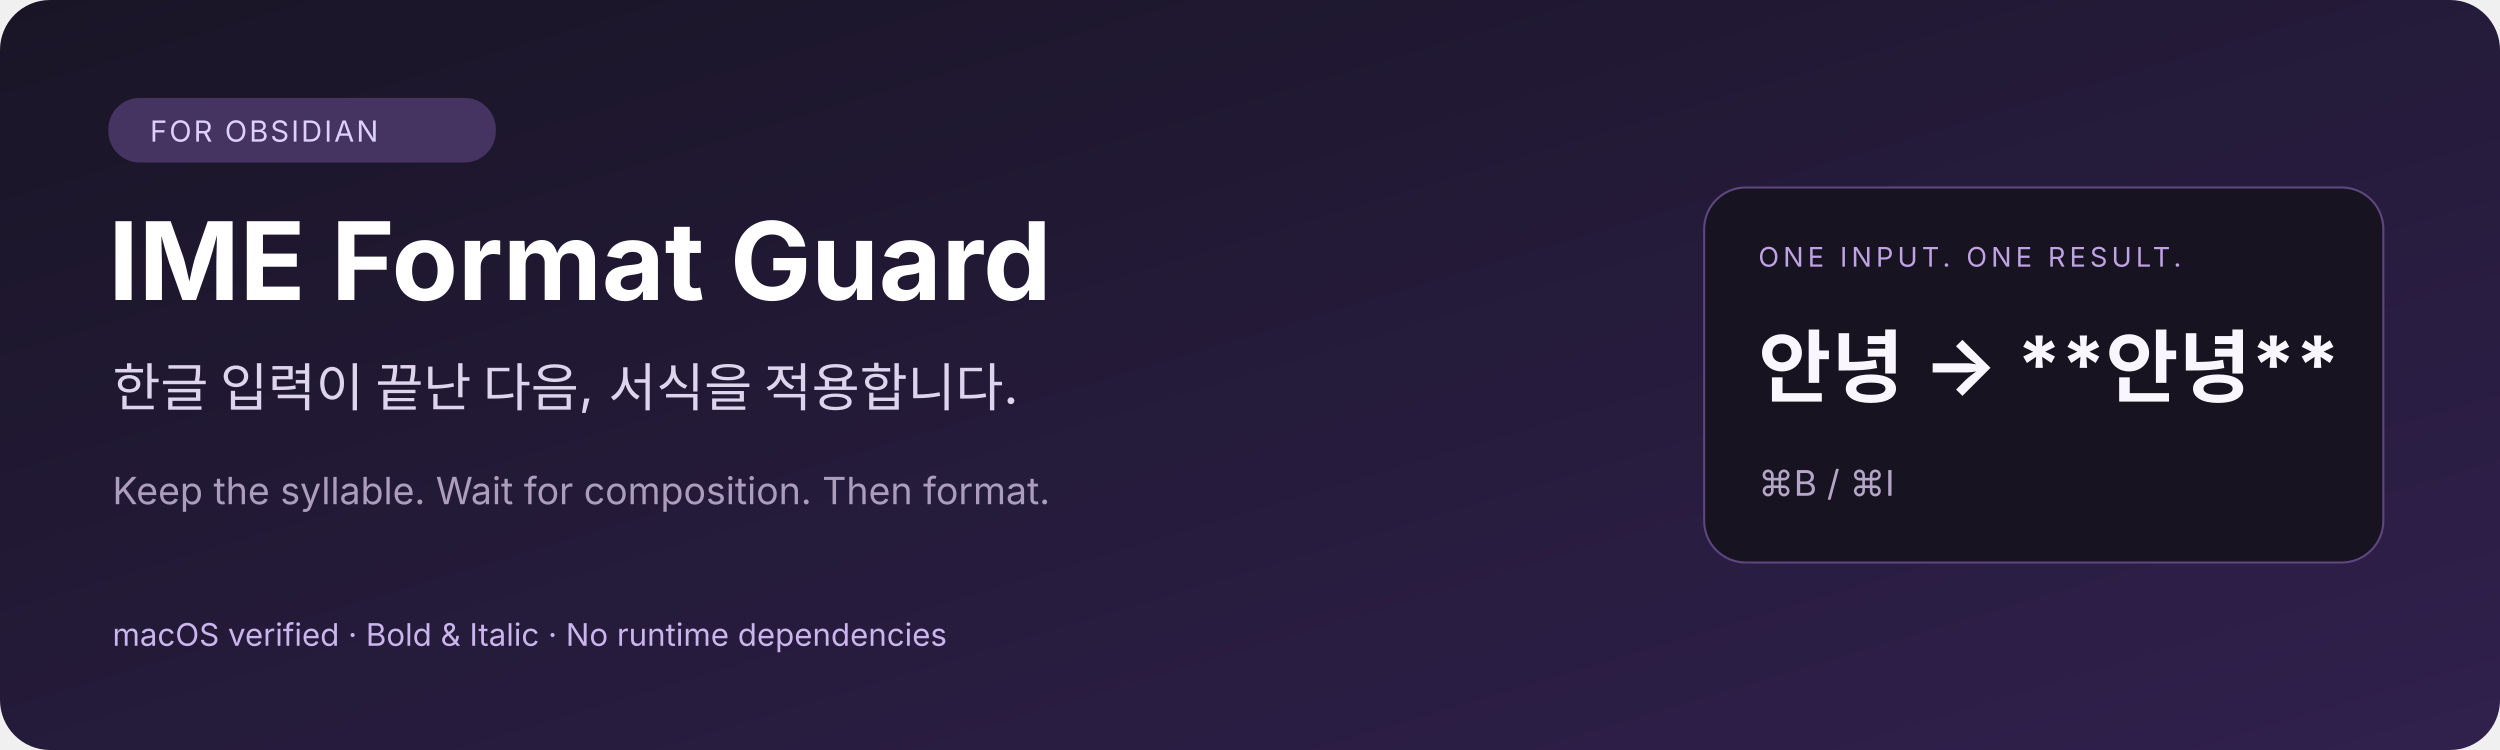
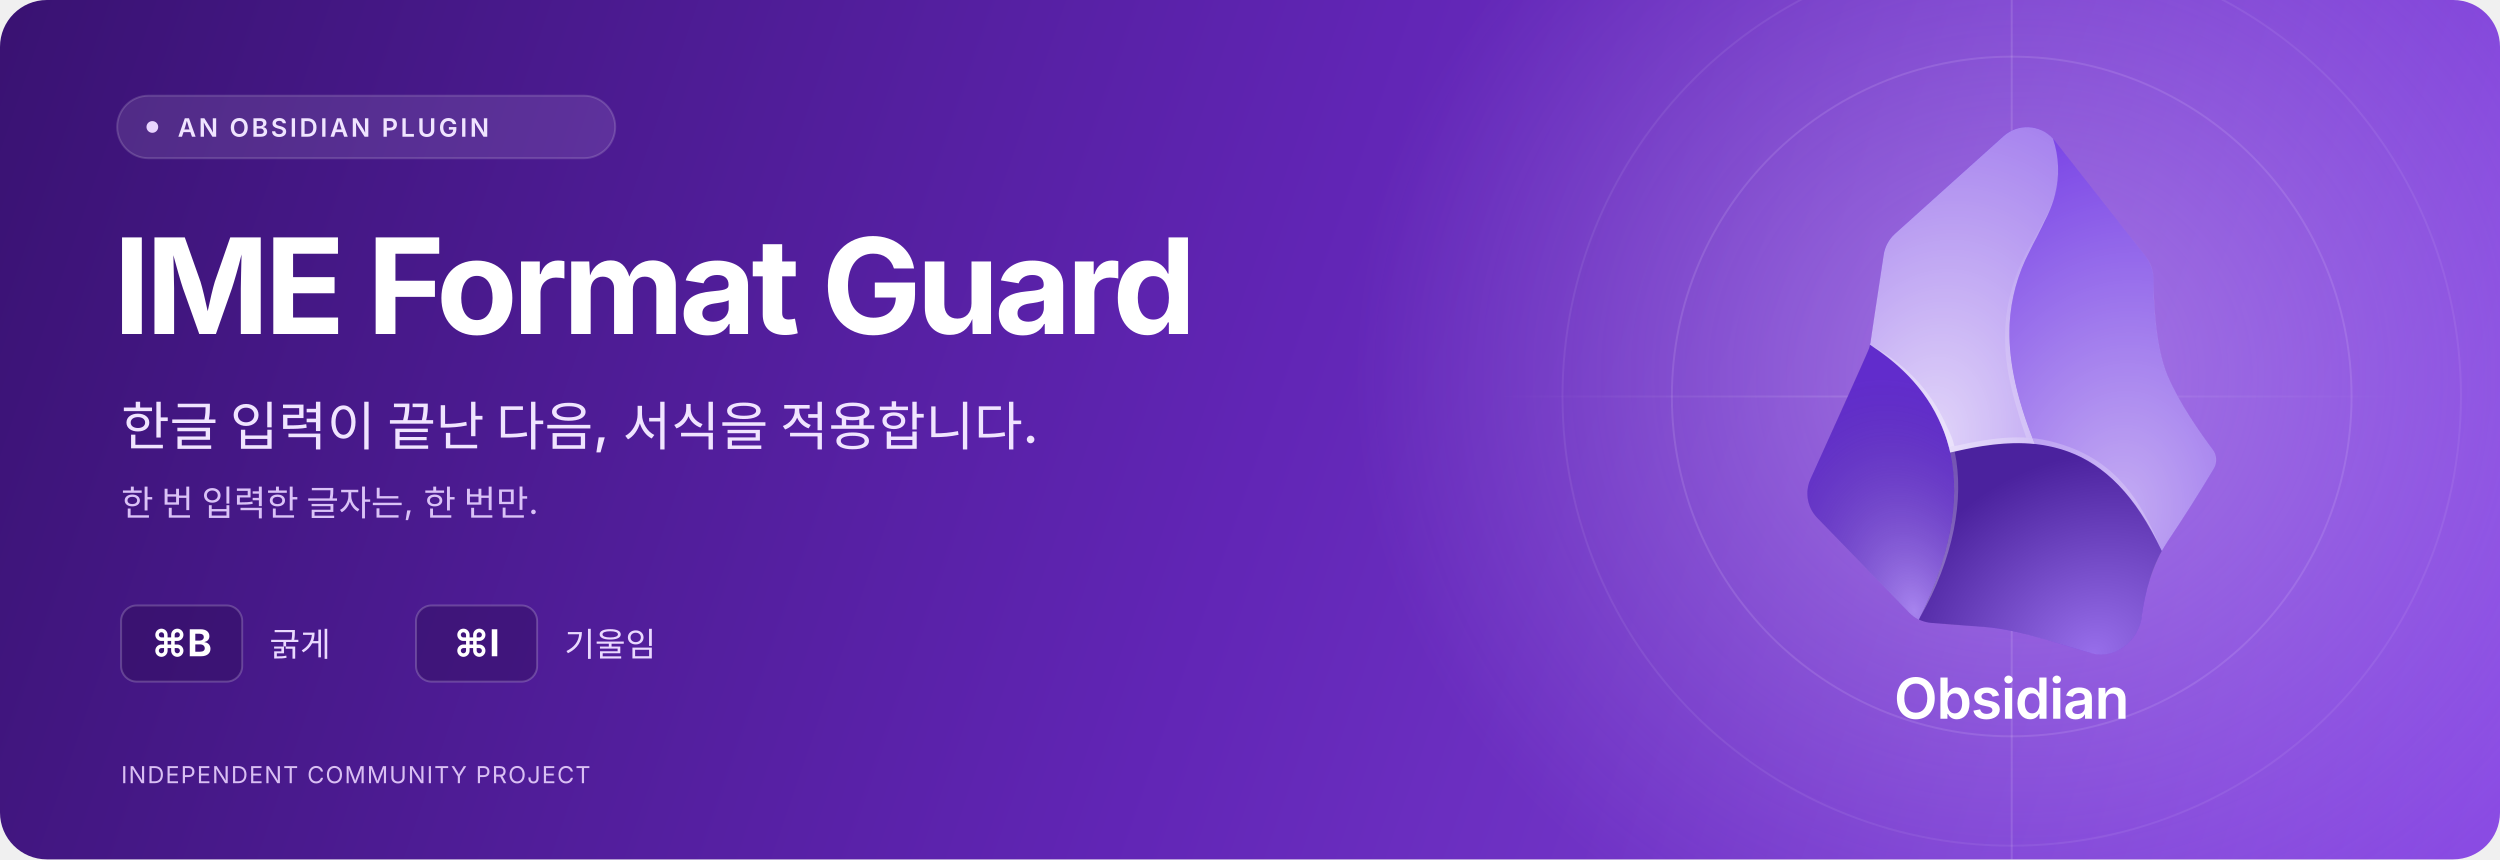
- <svg xmlns="http://www.w3.org/2000/svg" width="1200" height="360" viewBox="0 0 1200 360" role="img" aria-labelledby="title desc">
+ <svg xmlns="http://www.w3.org/2000/svg" width="1280" height="440" viewBox="0 0 1280 440" fill="none" role="img" aria-labelledby="banner-title banner-desc">
  <defs>
-     <linearGradient id="bg" x2="1" y2="1">
-       <stop stop-color="#191526" />
-       <stop offset="1" stop-color="#30204d" />
+     <linearGradient id="banner-bg" x1="0" y1="0" x2="1280" y2="440" gradientUnits="userSpaceOnUse">
+       <stop stop-color="#391272" />
+       <stop offset=".5" stop-color="#6125b5" />
+       <stop offset="1" stop-color="#8b4ce4" />
    </linearGradient>
+     <radialGradient id="banner-glow">
+       <stop stop-color="#dfc7ff" stop-opacity=".44" />
+       <stop offset="1" stop-color="#cab0ff" stop-opacity="0" />
+     </radialGradient>
+     <linearGradient id="banner-line" x1="765" x2="1230" gradientUnits="userSpaceOnUse">
+       <stop stop-color="#fff" stop-opacity="0" />
+       <stop offset=".5" stop-color="#fff" stop-opacity=".14" />
+       <stop offset="1" stop-color="#fff" stop-opacity="0" />
+     </linearGradient>
+     <clipPath id="banner-clip">
+       <rect width="1280" height="440" rx="24" />
+     </clipPath>
  </defs>
-   <rect width="1200" height="360" rx="24" fill="url(#bg)" />
-   <rect x="52" y="47" width="186" height="31" rx="15" fill="#453361" />
-   <g font-family="-apple-system, BlinkMacSystemFont, 'Segoe UI', sans-serif">
-     <text x="72" y="68" fill="#ddd0ff" font-size="14" letter-spacing="1">FOR OBSIDIAN</text>
-     <text x="52" y="144" fill="#ffffff" font-size="52" font-weight="700">IME Format Guard</text>
-     <text x="54" y="195" fill="#ded4ed" font-size="25">한글 입력이 끝난 다음, 서식을 적용합니다.</text>
-     <text x="54" y="242" fill="#ac9dbc" font-size="18">Keep the syllable. Wait for composition. Then format.</text>
-     <text x="54" y="310" fill="#cbb5ee" font-size="15">macOS verified · Bold &amp; Italic · No runtime dependencies</text>
-     <rect x="818" y="90" width="326" height="180" rx="20" fill="#171320" stroke="#5e467f" />
-     <text x="844" y="128" fill="#bfa3e5" font-size="13" letter-spacing="2">ONE INPUT. ONE RESULT.</text>
-     <text x="844" y="190" fill="#faf6ff" font-size="38" font-weight="700">안녕 → **안녕**</text>
-     <text x="844" y="238" fill="#b4a5c9" font-size="17">⌘B / ⌘I</text>
+   <g clip-path="url(#banner-clip)">
+     <rect width="1280" height="440" fill="url(#banner-bg)" />
+     <ellipse cx="1035" cy="193" rx="340" ry="320" fill="url(#banner-glow)" />
+     <circle cx="1030" cy="203" r="174" stroke="#f0e3ff" stroke-opacity=".13" />
+     <circle cx="1030" cy="203" r="230" stroke="#f0e3ff" stroke-opacity=".08" />
+     <path d="M770 203H1280M1030 0V440" stroke="url(#banner-line)" />
+     <g font-family="-apple-system, BlinkMacSystemFont, 'Segoe UI', 'Noto Sans KR', sans-serif">
+       <rect x="60" y="49" width="255" height="32" rx="16" fill="#fff" fill-opacity=".10" stroke="#fff" stroke-opacity=".16" />
+       <circle cx="78" cy="65" r="3" fill="#e9d5ff" />
+       <text x="91" y="70" fill="#f0e4ff" font-size="13" font-weight="600" letter-spacing="1.3">AN OBSIDIAN PLUGIN</text>
+       <text x="58" y="171" fill="#ffffff" font-size="68" font-weight="750" letter-spacing="-2.5">IME Format Guard</text>
+       <text x="62" y="228" fill="#f0e4ff" font-size="27" font-weight="500">한글 입력이 끝난 다음, 서식을 적용합니다.</text>
+       <text x="62" y="264" fill="#dac2f7" font-size="18">한 번 입력한 글자는, 한 번만.</text>
+       <g transform="translate(62 310)">
+         <rect width="62" height="39" rx="8" fill="#2c0d55" fill-opacity=".38" stroke="#fff" stroke-opacity=".2" />
+         <text x="31" y="26" text-anchor="middle" fill="#fff" font-size="19" font-weight="650">⌘B</text>
+         <text x="76" y="26" fill="#ead9ff" font-size="17">굵게</text>
+         <rect x="151" width="62" height="39" rx="8" fill="#2c0d55" fill-opacity=".38" stroke="#fff" stroke-opacity=".2" />
+         <text x="182" y="26" text-anchor="middle" fill="#fff" font-size="19" font-weight="650">⌘I</text>
+         <text x="227" y="26" fill="#ead9ff" font-size="17">기울임</text>
+       </g>
+       <text x="62" y="401" fill="#d9bff3" font-size="12" letter-spacing=".6">INDEPENDENT COMMUNITY PROJECT</text>
+       <text x="1030" y="368" text-anchor="middle" fill="#fff" font-size="29" font-weight="600" letter-spacing="-.5">Obsidian</text>
+     </g>
+     <svg x="895" y="65" width="270" height="270" viewBox="0 0 512 512" fill="none">
+       <radialGradient id="logo-bottom-left" cx="0" cy="0" gradientTransform="matrix(-59 -225 150 -39 161.4 470)" gradientUnits="userSpaceOnUse" r="1">
+         <stop offset="0" stop-color="#fff" stop-opacity=".4" />
+         <stop offset="1" stop-opacity=".1" />
+       </radialGradient>
+       <radialGradient id="logo-top-right" cx="0" cy="0" gradientTransform="matrix(50 -379 280 37 360 374.2)" gradientUnits="userSpaceOnUse" r="1">
+         <stop offset="0" stop-color="#fff" stop-opacity=".6" />
+         <stop offset="1" stop-color="#fff" stop-opacity=".1" />
+       </radialGradient>
+       <radialGradient id="logo-top-left" cx="0" cy="0" gradientTransform="matrix(69 -319 218 47 175.4 307)" gradientUnits="userSpaceOnUse" r="1">
+         <stop offset="0" stop-color="#fff" stop-opacity=".8" />
+         <stop offset="1" stop-color="#fff" stop-opacity=".4" />
+       </radialGradient>
+       <radialGradient id="logo-bottom-right" cx="0" cy="0" gradientTransform="matrix(-96 -163 187 -111 335.3 512.2)" gradientUnits="userSpaceOnUse" r="1">
+         <stop offset="0" stop-color="#fff" stop-opacity=".3" />
+         <stop offset="1" stop-opacity=".3" />
+       </radialGradient>
+       <radialGradient id="logo-top-edge" cx="0" cy="0" gradientTransform="matrix(-36 166 -112 -24 310 128.2)" gradientUnits="userSpaceOnUse" r="1">
+         <stop offset="0" stop-color="#fff" stop-opacity="0" />
+         <stop offset="1" stop-color="#fff" stop-opacity=".2" />
+       </radialGradient>
+       <radialGradient id="logo-left-edge" cx="0" cy="0" gradientTransform="matrix(88 89 -190 187 111 220.2)" gradientUnits="userSpaceOnUse" r="1">
+         <stop offset="0" stop-color="#fff" stop-opacity=".2" />
+         <stop offset="1" stop-color="#fff" stop-opacity=".4" />
+       </radialGradient>
+       <radialGradient id="logo-bottom-edge" cx="0" cy="0" gradientTransform="matrix(9 130 -276 20 215 284)" gradientUnits="userSpaceOnUse" r="1">
+         <stop offset="0" stop-color="#fff" stop-opacity=".2" />
+         <stop offset="1" stop-color="#fff" stop-opacity=".3" />
+       </radialGradient>
+       <radialGradient id="logo-middle-edge" cx="0" cy="0" gradientTransform="matrix(-198 -104 327 -623 400 399.2)" gradientUnits="userSpaceOnUse" r="1">
+         <stop offset="0" stop-color="#fff" stop-opacity=".2" />
+         <stop offset=".5" stop-color="#fff" stop-opacity=".2" />
+         <stop offset="1" stop-color="#fff" stop-opacity=".3" />
+       </radialGradient>
+       <clipPath id="clip">
+         <path d="M.2.2h512v512H.2z" />
+       </clipPath>
+       <g clip-path="url(#clip)">
+         <path d="M382.3 475.6c-3.1 23.4-26 41.6-48.7 35.3-32.4-8.9-69.9-22.8-103.6-25.4l-51.7-4a34 34 0 0 1-22-10.2l-89-91.7a34 34 0 0 1-6.7-37.7s55-121 57.1-127.3c2-6.3 9.6-61.2 14-90.6 1.2-7.9 5-15 11-20.3L248 8.9a34.1 34.1 0 0 1 49.6 4.3L386 125.6a37 37 0 0 1 7.6 22.4c0 21.3 1.8 65 13.6 93.2 11.5 27.3 32.5 57 43.5 71.5a17.3 17.3 0 0 1 1.3 19.2 1494 1494 0 0 1-44.8 70.6c-15 22.3-21.9 49.9-25 73.1z" fill="#6c31e3" />
+         <path d="M165.9 478.3c41.4-84 40.2-144.2 22.6-187-16.2-39.6-46.3-64.5-70-80-.6 2.3-1.3 4.4-2.2 6.5L60.6 342a34 34 0 0 0 6.6 37.7l89.1 91.7a34 34 0 0 0 9.6 7z" fill="url(#logo-bottom-left)" />
+         <path d="M278.4 307.8c11.2 1.2 22.2 3.6 32.8 7.6 34 12.7 65 41.2 90.5 96.3 1.8-3.1 3.6-6.2 5.6-9.2a1536 1536 0 0 0 44.8-70.6 17 17 0 0 0-1.3-19.2c-11-14.6-32-44.2-43.5-71.5-11.8-28.2-13.5-72-13.6-93.2 0-8.1-2.6-16-7.6-22.4L297.6 13.2a34 34 0 0 0-1.5-1.7 96 96 0 0 1 2 54 198.3 198.3 0 0 1-17.6 41.3l-7.2 14.2a171 171 0 0 0-19.4 71c-1.2 29.4 4.8 66.4 24.5 115.8z" fill="url(#logo-top-right)" />
+         <path d="M278.4 307.8c-19.7-49.4-25.8-86.4-24.5-115.9a171 171 0 0 1 19.4-71c2.3-4.8 4.8-9.5 7.2-14.1 7.1-13.9 14-27 17.6-41.4a96 96 0 0 0-2-54A34.1 34.1 0 0 0 248 9l-105.4 94.8a34.1 34.1 0 0 0-10.9 20.3l-12.8 85-.5 2.3c23.8 15.5 54 40.4 70.1 80a147 147 0 0 1 7.8 24.8c28-6.8 55.7-11 82.1-8.3z" fill="url(#logo-top-left)" />
+         <path d="M333.6 511c22.7 6.2 45.6-12 48.7-35.4a187 187 0 0 1 19.4-63.9c-25.6-55-56.5-83.6-90.4-96.3-36-13.4-75.2-9-115 .7 8.9 40.4 3.6 93.3-30.4 162.2 4 1.8 8.1 3 12.5 3.3 0 0 24.4 2 53.6 4.1 29 2 72.4 17.1 101.6 25.2z" fill="url(#logo-bottom-right)" />
+         <g clip-rule="evenodd" fill-rule="evenodd">
+           <path d="M254.1 190c-1.3 29.2 2.4 62.8 22.1 112.1l-6.2-.5c-17.7-51.5-21.5-78-20.2-107.6a174.7 174.7 0 0 1 20.4-72c2.4-4.9 8-14.1 10.5-18.8 7.1-13.7 11.9-21 16-33.6 5.7-17.5 4.5-25.9 3.8-34.1 4.6 29.9-12.7 56-25.7 82.4a177.1 177.1 0 0 0-20.7 72z" fill="url(#logo-top-edge)" />
+           <path d="M194.3 293.4c2.4 5.4 4.6 9.8 6 16.5L195 311c-2.1-7.8-3.8-13.4-6.8-20-17.8-42-46.3-63.6-69.7-79.5 28.2 15.2 57.2 39 75.7 81.9z" fill="url(#logo-left-edge)" />
+           <path d="M200.6 315.1c9.8 46-1.2 104.2-33.6 160.9 27.1-56.2 40.2-110.1 29.3-160z" fill="url(#logo-bottom-edge)" />
+           <path d="M312.5 311c53.1 19.9 73.6 63.6 88.9 100-19-38.1-45.2-80.3-90.8-96-34.8-11.8-64.1-10.4-114.3 1l-1.1-5c53.2-12.1 81-13.5 117.3 0z" fill="url(#logo-middle-edge)" />
+         </g>
+       </g>
+     </svg>
  </g>
</svg>
